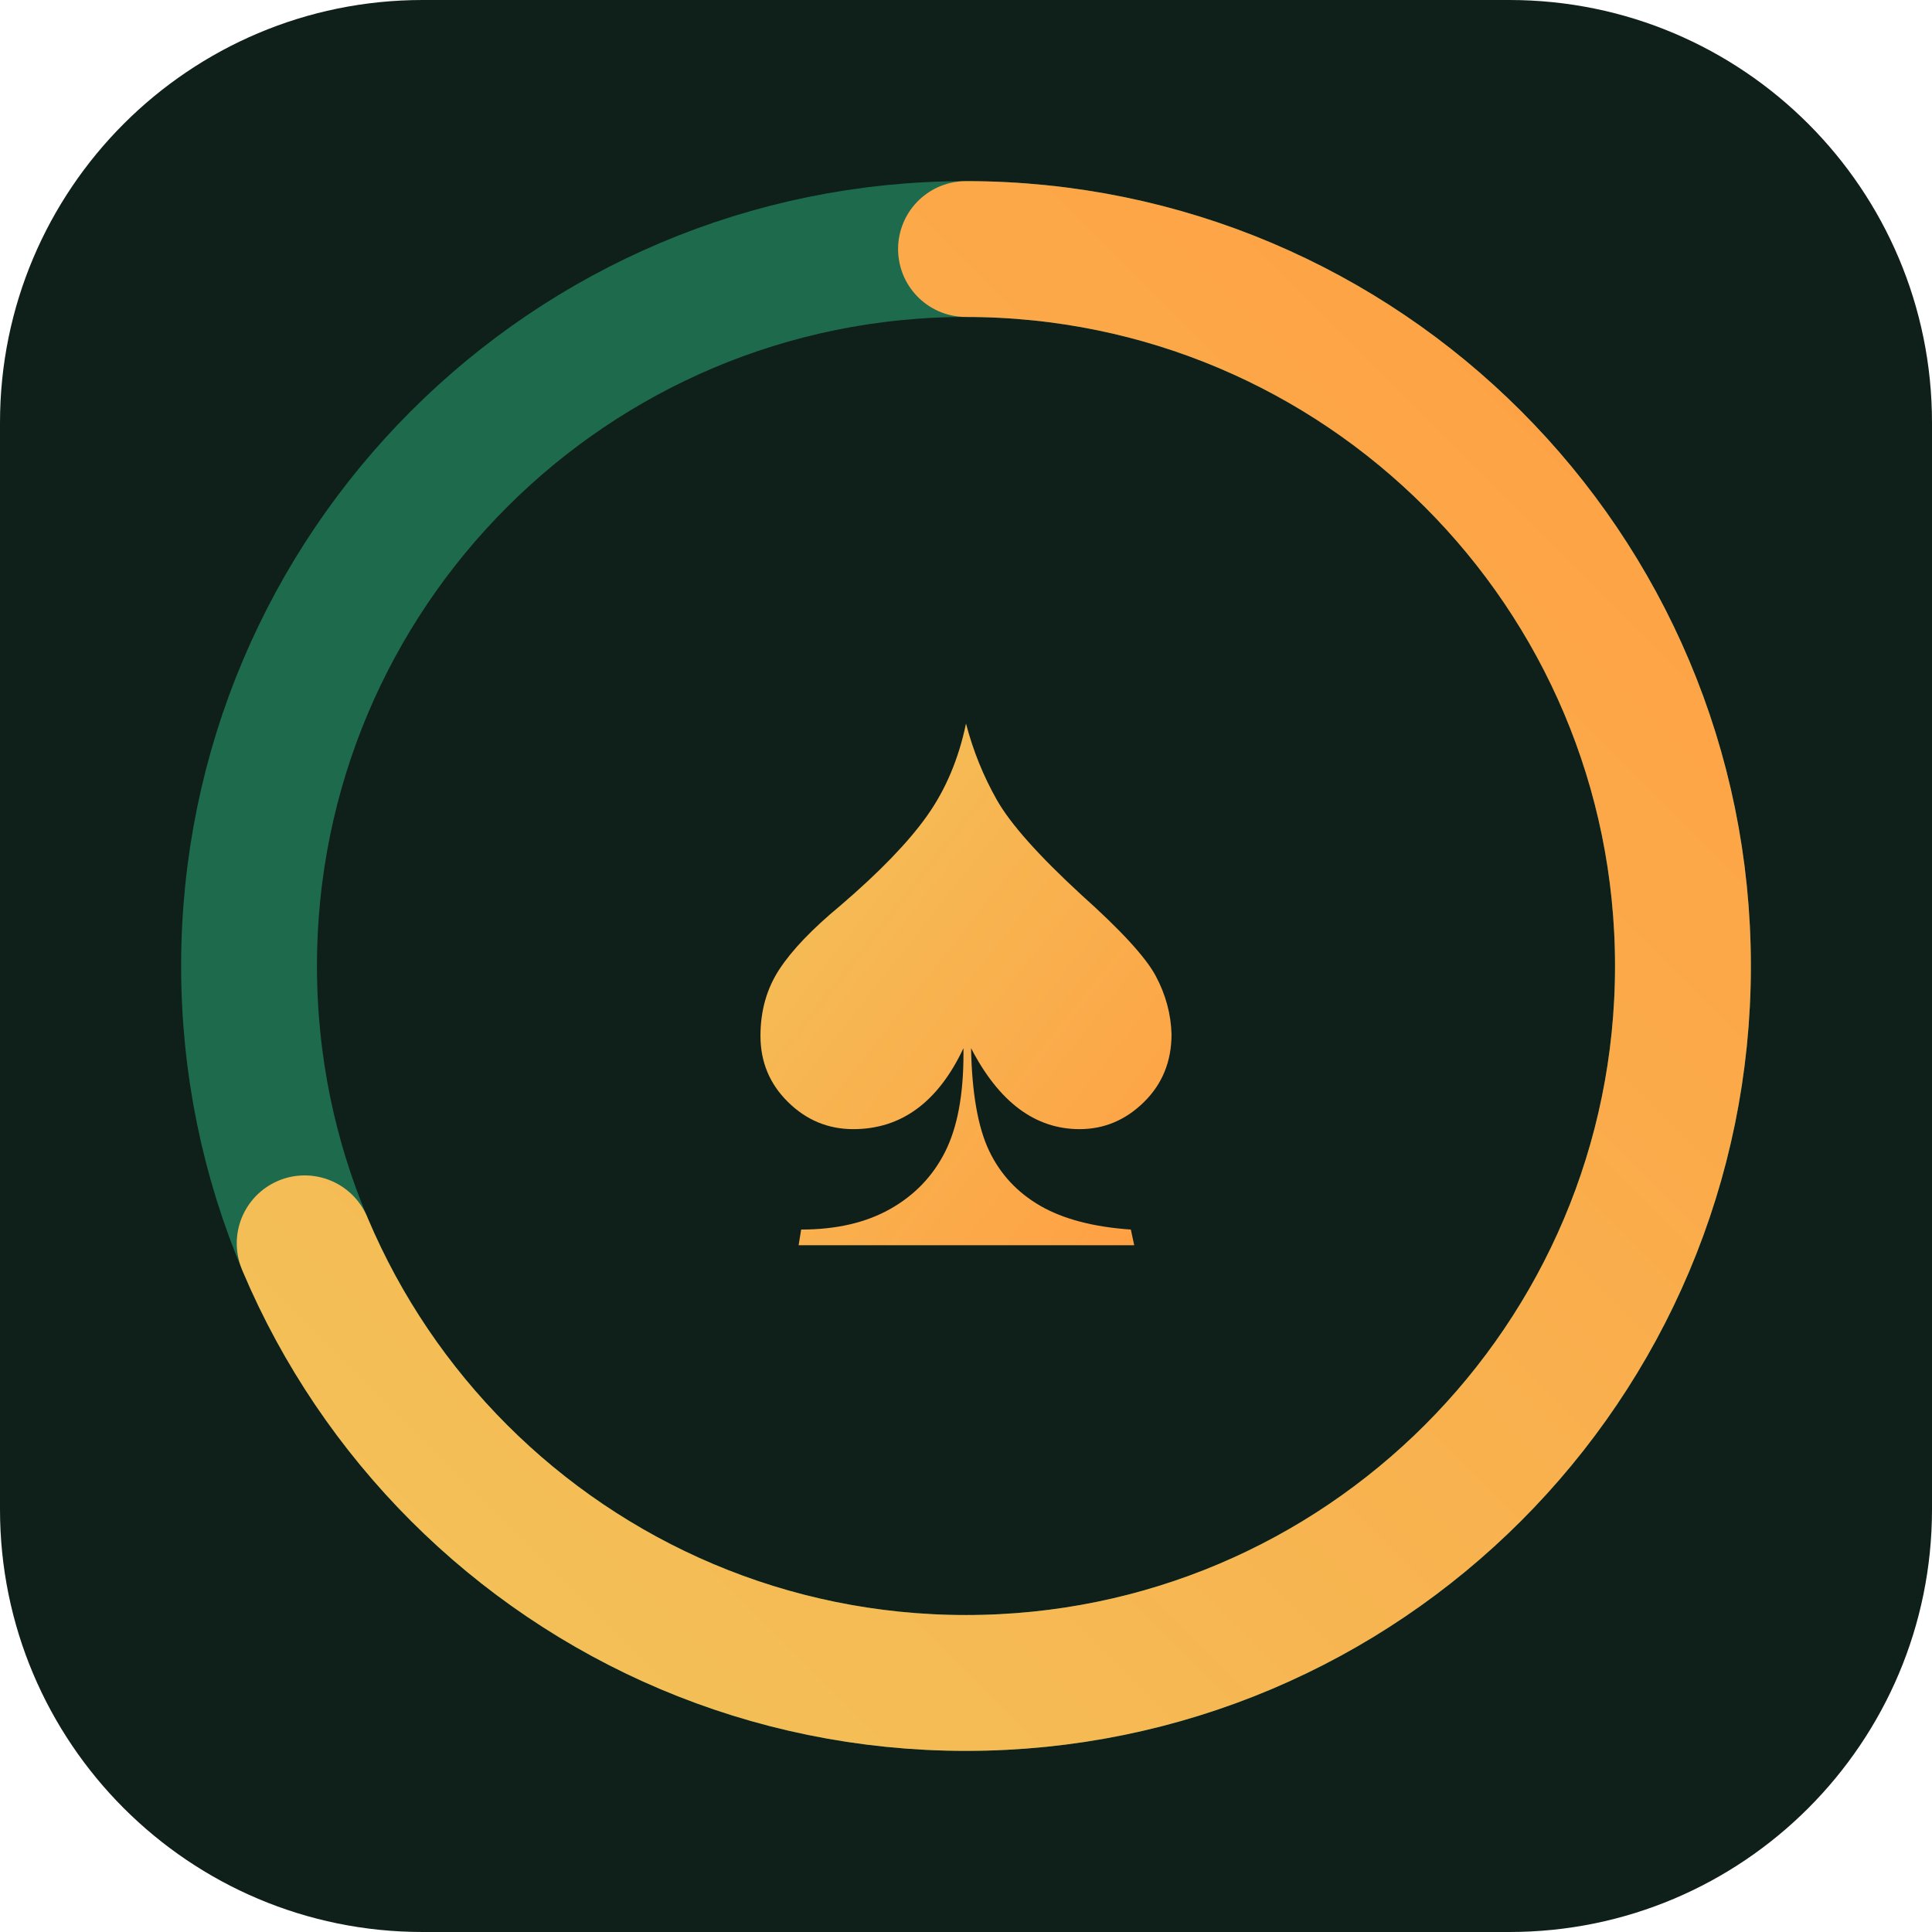
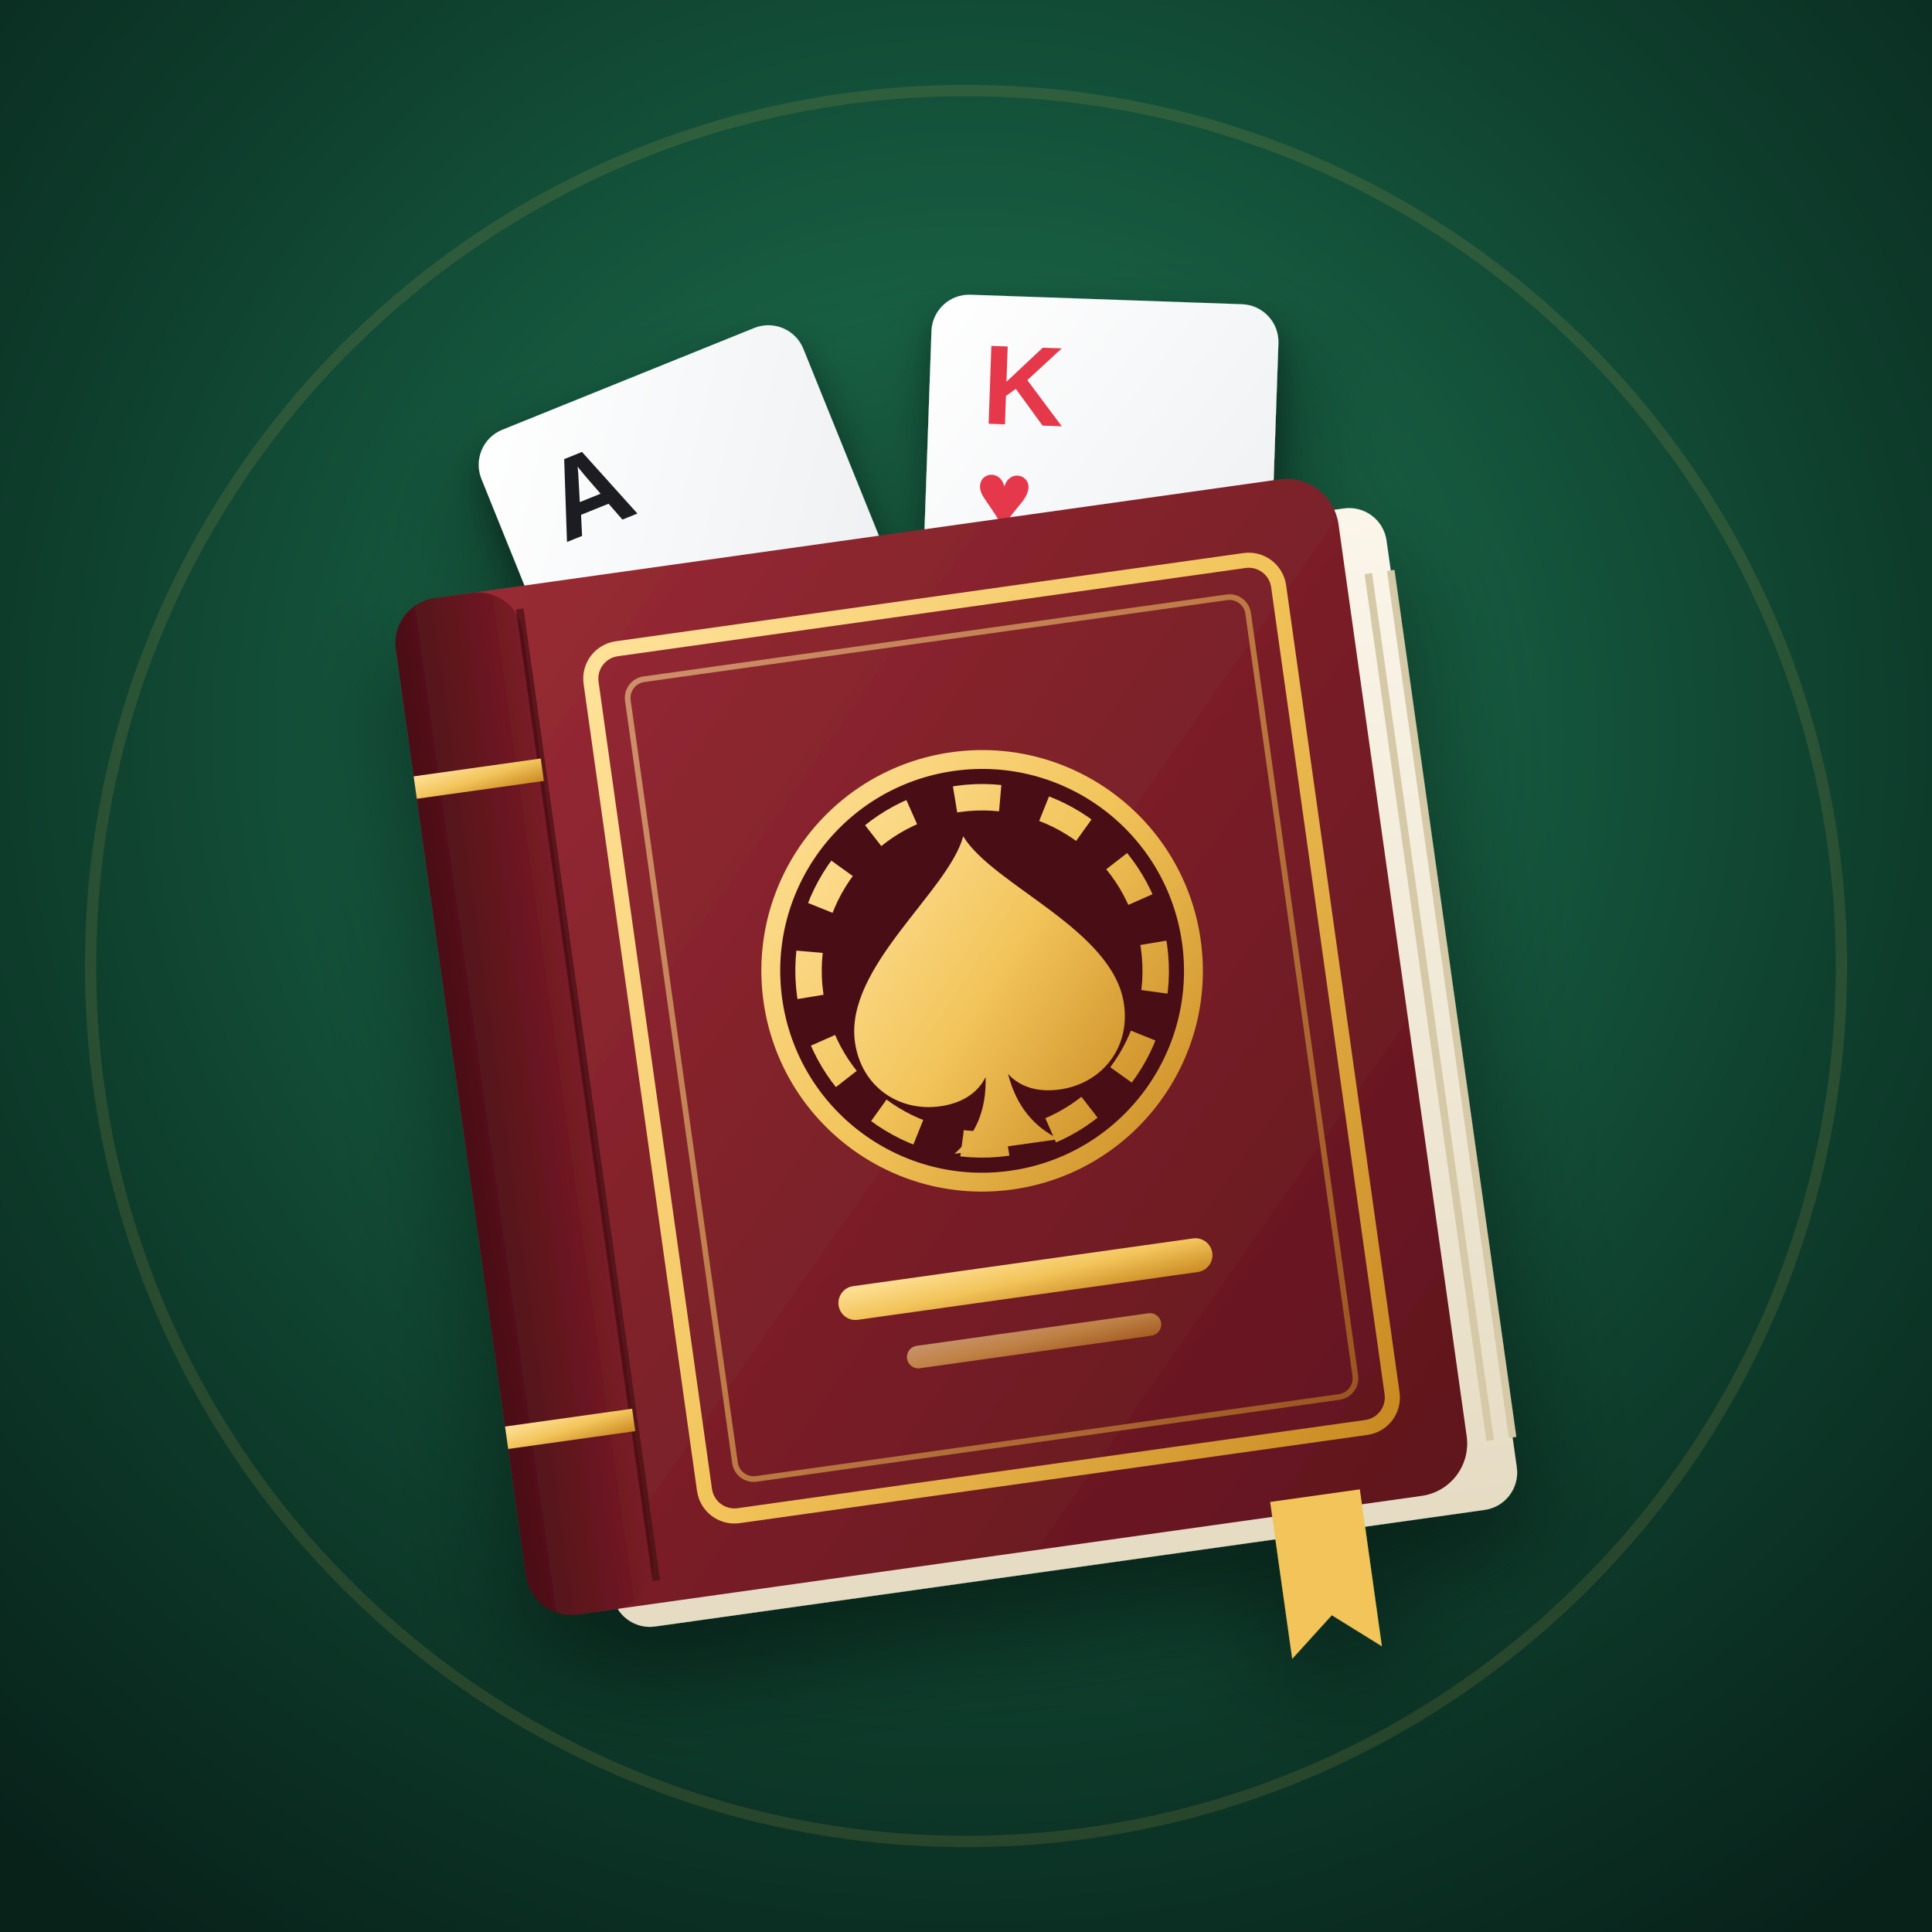
<svg xmlns="http://www.w3.org/2000/svg" viewBox="0 0 512 512">
  <defs>
-     <linearGradient id="g" x1="0" y1="0" x2="1" y2="1">
-       <stop offset="0" stop-color="#f2c45a" />
-       <stop offset="1" stop-color="#ff9f43" />
+     <radialGradient id="bg" cx="50%" cy="38%" r="75%">
+       <stop offset="0" stop-color="#1f7a55" />
+       <stop offset="0.65" stop-color="#0e3d2c" />
+       <stop offset="1" stop-color="#08221a" />
+     </radialGradient>
+     <linearGradient id="gold" x1="0" y1="0" x2="1" y2="1">
+       <stop offset="0" stop-color="#ffe29a" />
+       <stop offset="0.5" stop-color="#f2c45a" />
+       <stop offset="1" stop-color="#c98a22" />
    </linearGradient>
+     <linearGradient id="cover" x1="0" y1="0" x2="1" y2="1">
+       <stop offset="0" stop-color="#9b2c35" />
+       <stop offset="1" stop-color="#5e141d" />
+     </linearGradient>
+     <linearGradient id="spine" x1="0" y1="0" x2="1" y2="0">
+       <stop offset="0" stop-color="#4a0f17" />
+       <stop offset="1" stop-color="#7a1c26" />
+     </linearGradient>
+     <linearGradient id="pages" x1="0" y1="0" x2="0" y2="1">
+       <stop offset="0" stop-color="#fbf6ea" />
+       <stop offset="1" stop-color="#e6dcc4" />
+     </linearGradient>
+     <linearGradient id="card" x1="0" y1="0" x2="1" y2="1">
+       <stop offset="0" stop-color="#ffffff" />
+       <stop offset="1" stop-color="#e9ecef" />
+     </linearGradient>
+     <filter id="shadow" x="-20%" y="-20%" width="140%" height="140%">
+       <feDropShadow dx="0" dy="14" stdDeviation="14" flood-color="#000" flood-opacity="0.45" />
+     </filter>
+     <filter id="soft" x="-20%" y="-20%" width="140%" height="140%">
+       <feDropShadow dx="0" dy="4" stdDeviation="4" flood-color="#000" flood-opacity="0.35" />
+     </filter>
  </defs>
-   <rect width="512" height="512" rx="112" fill="#0f1f1a" />
-   <circle cx="256" cy="256" r="190" fill="none" stroke="#1d6b4c" stroke-width="36" />
-   <circle cx="256" cy="256" r="190" fill="none" stroke="url(#g)" stroke-width="36" stroke-linecap="round" stroke-dasharray="820 1194" transform="rotate(-90 256 256)" />
-   <text x="256" y="330" font-family="Arial, sans-serif" font-size="230" text-anchor="middle" fill="url(#g)">♠</text>
+   <rect width="512" height="512" fill="url(#bg)" />
+   <circle cx="256" cy="256" r="232" fill="none" stroke="#f2c45a" stroke-opacity="0.12" stroke-width="3" />
+   <g transform="rotate(-8 256 270)" filter="url(#shadow)">
+     <g filter="url(#soft)">
+       <g transform="rotate(-14 205 150)">
+         <rect x="160" y="88" width="92" height="128" rx="10" fill="url(#card)" />
+         <text x="174" y="122" font-family="Arial, Helvetica, sans-serif" font-weight="800" font-size="30" fill="#1b1f24">A</text>
+         <text x="172" y="150" font-family="Arial, Helvetica, sans-serif" font-size="26" fill="#1b1f24">♠</text>
+       </g>
+       <g transform="rotate(10 300 150)">
+         <rect x="262" y="84" width="92" height="128" rx="10" fill="url(#card)" />
+         <text x="276" y="118" font-family="Arial, Helvetica, sans-serif" font-weight="800" font-size="30" fill="#e5384b">K</text>
+         <text x="275" y="146" font-family="Arial, Helvetica, sans-serif" font-size="26" fill="#e5384b">♥</text>
+       </g>
+     </g>
+     <rect x="142" y="150" width="242" height="268" rx="10" fill="url(#pages)" />
+     <g stroke="#d6c9a8" stroke-width="2">
+       <line x1="384" y1="168" x2="384" y2="400" />
+       <line x1="378" y1="168" x2="378" y2="400" />
+     </g>
+     <rect x="120" y="140" width="252" height="272" rx="14" fill="url(#cover)" />
+     <rect x="120" y="140" width="34" height="272" rx="12" fill="url(#spine)" />
+     <line x1="154" y1="146" x2="154" y2="406" stroke="#3a0a10" stroke-opacity="0.6" stroke-width="2" />
+     <rect x="170" y="160" width="184" height="232" rx="8" fill="none" stroke="url(#gold)" stroke-width="4" />
+     <rect x="179" y="169" width="166" height="214" rx="5" fill="none" stroke="url(#gold)" stroke-opacity="0.55" stroke-width="1.5" />
+     <rect x="120" y="186" width="34" height="6" fill="url(#gold)" />
+     <rect x="120" y="360" width="34" height="6" fill="url(#gold)" />
+     <circle cx="262" cy="258" r="56" fill="#4a0f17" stroke="url(#gold)" stroke-width="5" />
+     <circle cx="262" cy="258" r="46" fill="none" stroke="url(#gold)" stroke-width="7" stroke-dasharray="12 12" />
+     <path fill="url(#gold)" d="M262 222c-6 14-36 30-36 50 0 12 9 20 20 20 7 0 11-3 13-6-1 9-5 15-11 19h28c-6-4-10-10-11-19 2 3 6 6 13 6 11 0 20-8 20-20 0-20-30-36-36-50z" />
+     <rect x="212" y="336" width="100" height="9" rx="4.5" fill="url(#gold)" />
+     <rect x="228" y="354" width="68" height="6" rx="3" fill="url(#gold)" fill-opacity="0.6" />
+     <path d="M318 408 v42 l12 -10 l12 10 v-42z" fill="#f2c45a" />
+   </g>
</svg>
